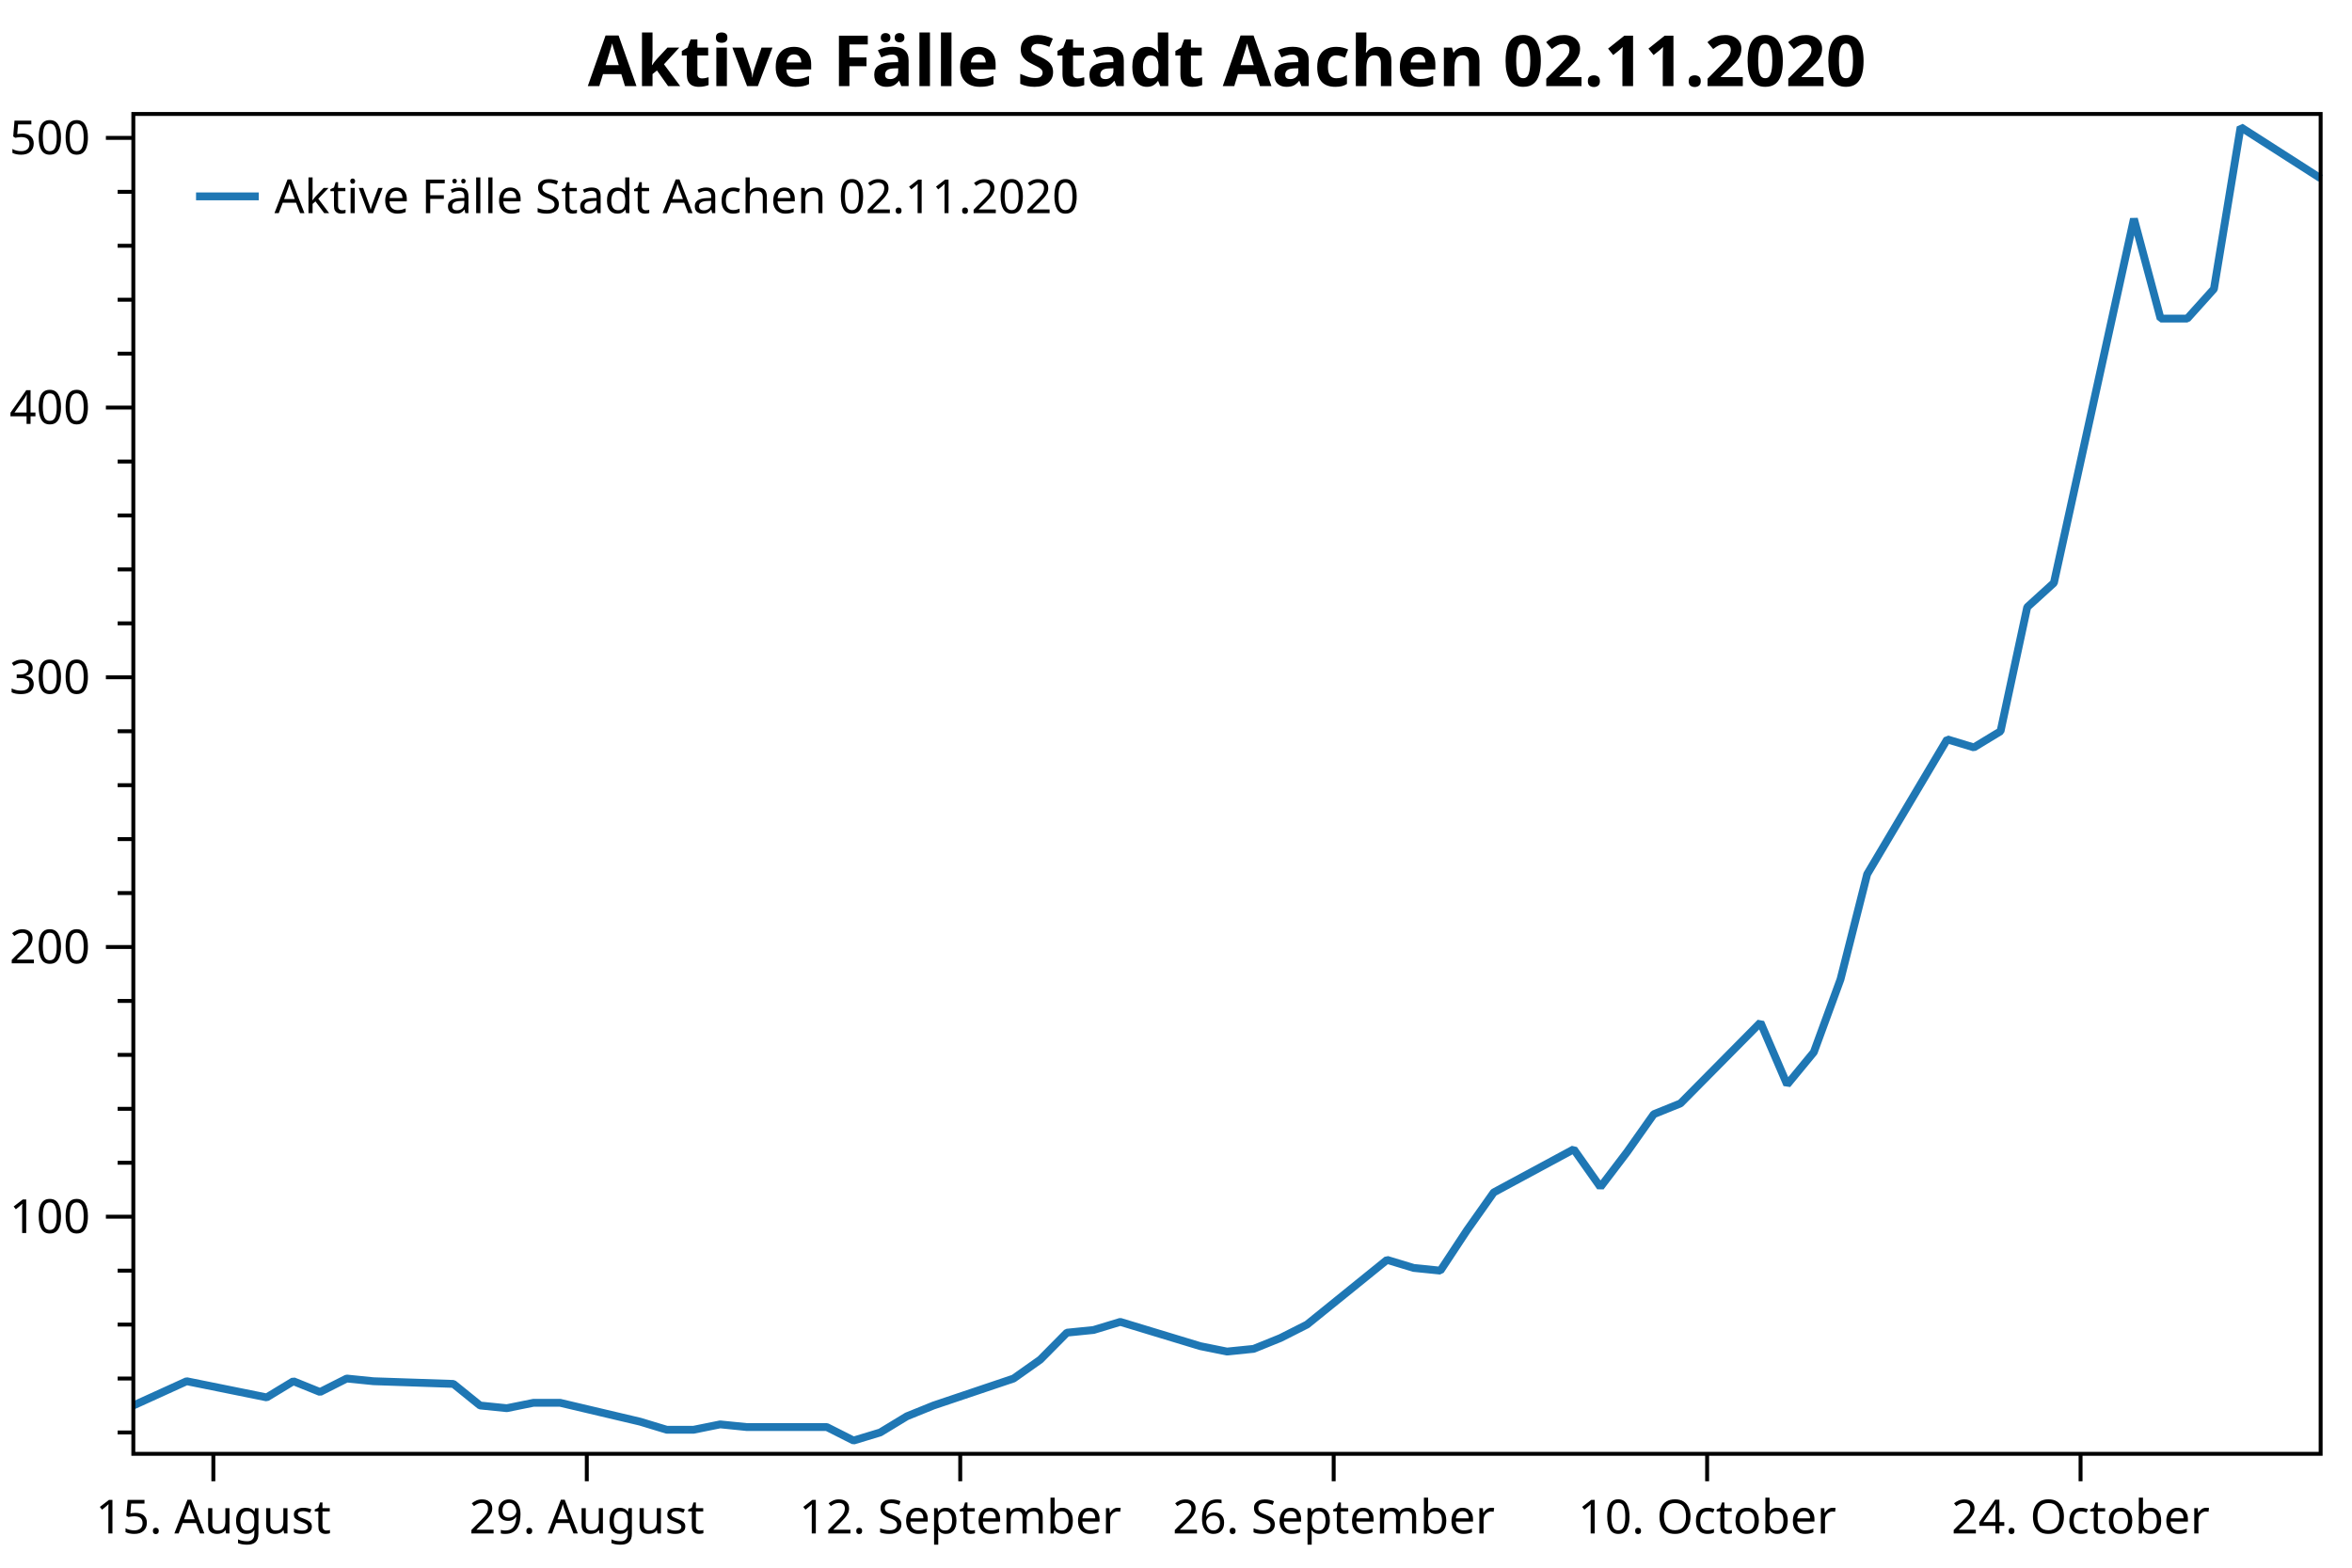
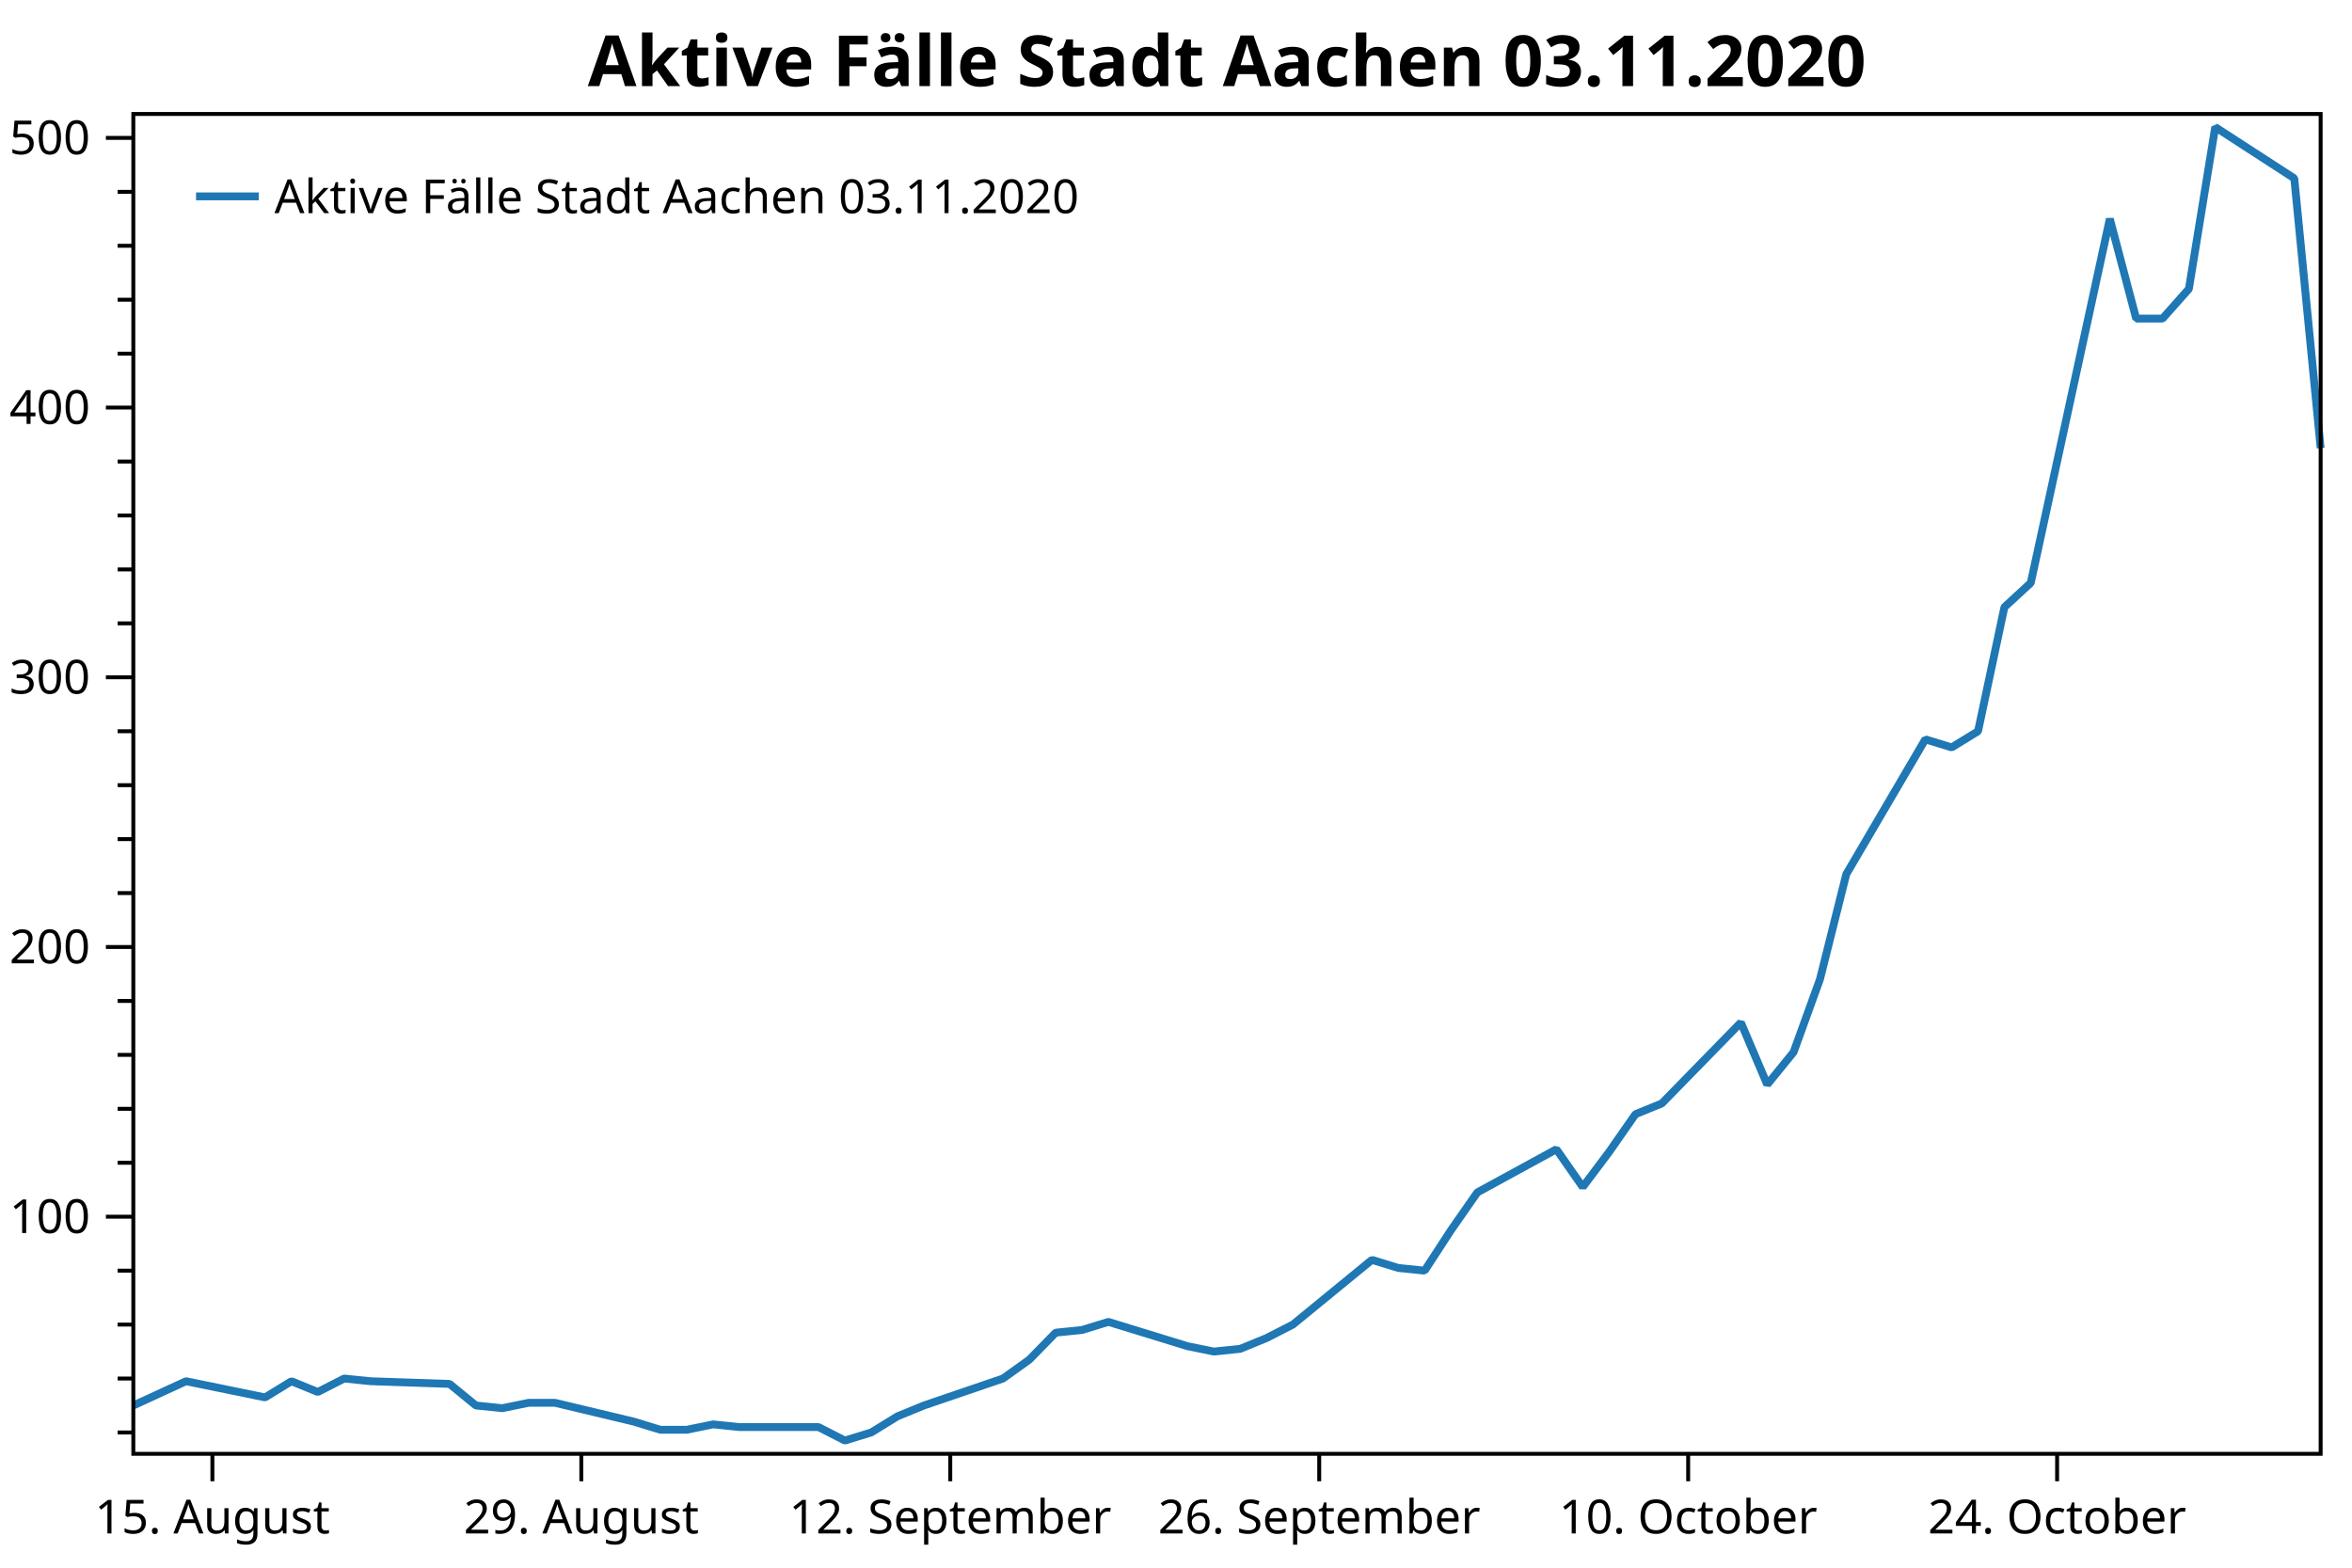
<svg xmlns="http://www.w3.org/2000/svg" width="600" height="400" version="1.1">
  <rect x="0" y="0" width="600" height="400" style="fill:rgb(255,255,255);stroke:none;" />
  <polyline points="34.012,365.498 30.012,365.498" style="fill:none;stroke:black;stroke-width:1" />
  <polyline points="34.012,351.735 30.012,351.735" style="fill:none;stroke:black;stroke-width:1" />
  <polyline points="34.012,337.971 30.012,337.971" style="fill:none;stroke:black;stroke-width:1" />
  <polyline points="34.012,324.208 30.012,324.208" style="fill:none;stroke:black;stroke-width:1" />
  <polyline points="34.012,296.682 30.012,296.682" style="fill:none;stroke:black;stroke-width:1" />
  <polyline points="34.012,282.919 30.012,282.919" style="fill:none;stroke:black;stroke-width:1" />
  <polyline points="34.012,269.156 30.012,269.156" style="fill:none;stroke:black;stroke-width:1" />
  <polyline points="34.012,255.393 30.012,255.393" style="fill:none;stroke:black;stroke-width:1" />
  <polyline points="34.012,227.867 30.012,227.867" style="fill:none;stroke:black;stroke-width:1" />
  <polyline points="34.012,214.104 30.012,214.104" style="fill:none;stroke:black;stroke-width:1" />
  <polyline points="34.012,200.341 30.012,200.341" style="fill:none;stroke:black;stroke-width:1" />
  <polyline points="34.012,186.577 30.012,186.577" style="fill:none;stroke:black;stroke-width:1" />
  <polyline points="34.012,159.051 30.012,159.051" style="fill:none;stroke:black;stroke-width:1" />
  <polyline points="34.012,145.288 30.012,145.288" style="fill:none;stroke:black;stroke-width:1" />
  <polyline points="34.012,131.525 30.012,131.525" style="fill:none;stroke:black;stroke-width:1" />
  <polyline points="34.012,117.762 30.012,117.762" style="fill:none;stroke:black;stroke-width:1" />
  <polyline points="34.012,90.236 30.012,90.236" style="fill:none;stroke:black;stroke-width:1" />
  <polyline points="34.012,76.473 30.012,76.473" style="fill:none;stroke:black;stroke-width:1" />
  <polyline points="34.012,62.71 30.012,62.71" style="fill:none;stroke:black;stroke-width:1" />
  <polyline points="34.012,48.947 30.012,48.947" style="fill:none;stroke:black;stroke-width:1" />
  <text dominant-baseline="middle" text-anchor="end" transform="translate(23.012,310.4453)" font-family="Segoe UI" font-size="12" font-weight="400" fill="black">100</text>
  <text dominant-baseline="middle" text-anchor="end" transform="translate(23.012,241.6299)" font-family="Segoe UI" font-size="12" font-weight="400" fill="black">200</text>
  <text dominant-baseline="middle" text-anchor="end" transform="translate(23.012,172.8144)" font-family="Segoe UI" font-size="12" font-weight="400" fill="black">300</text>
  <text dominant-baseline="middle" text-anchor="end" transform="translate(23.012,103.9989)" font-family="Segoe UI" font-size="12" font-weight="400" fill="black">400</text>
  <text dominant-baseline="middle" text-anchor="end" transform="translate(23.012,35.1834)" font-family="Segoe UI" font-size="12" font-weight="400" fill="black">500</text>
  <polyline points="34.012,310.445 27.012,310.445" style="fill:none;stroke:black;stroke-width:1" />
  <polyline points="34.012,241.63 27.012,241.63" style="fill:none;stroke:black;stroke-width:1" />
  <polyline points="34.012,172.814 27.012,172.814" style="fill:none;stroke:black;stroke-width:1" />
  <polyline points="34.012,103.999 27.012,103.999" style="fill:none;stroke:black;stroke-width:1" />
  <polyline points="34.012,35.183 27.012,35.183" style="fill:none;stroke:black;stroke-width:1" />
-   <text dominant-baseline="hanging" text-anchor="middle" transform="translate(54.4262,381.947)" font-family="Segoe UI" font-size="12" font-weight="400" fill="black">15. August</text>
-   <text dominant-baseline="hanging" text-anchor="middle" transform="translate(149.6924,381.947)" font-family="Segoe UI" font-size="12" font-weight="400" fill="black">29. August</text>
-   <text dominant-baseline="hanging" text-anchor="middle" transform="translate(244.9587,381.947)" font-family="Segoe UI" font-size="12" font-weight="400" fill="black">12. September</text>
-   <text dominant-baseline="hanging" text-anchor="middle" transform="translate(340.2249,381.947)" font-family="Segoe UI" font-size="12" font-weight="400" fill="black">26. September</text>
-   <text dominant-baseline="hanging" text-anchor="middle" transform="translate(435.4912,381.947)" font-family="Segoe UI" font-size="12" font-weight="400" fill="black">10. October</text>
-   <text dominant-baseline="hanging" text-anchor="middle" transform="translate(530.7574,381.947)" font-family="Segoe UI" font-size="12" font-weight="400" fill="black">24. October</text>
-   <polyline points="54.426,370.947 54.426,377.947" style="fill:none;stroke:black;stroke-width:1" />
-   <polyline points="149.692,370.947 149.692,377.947" style="fill:none;stroke:black;stroke-width:1" />
-   <polyline points="244.959,370.947 244.959,377.947" style="fill:none;stroke:black;stroke-width:1" />
-   <polyline points="340.225,370.947 340.225,377.947" style="fill:none;stroke:black;stroke-width:1" />
-   <polyline points="435.491,370.947 435.491,377.947" style="fill:none;stroke:black;stroke-width:1" />
-   <polyline points="530.757,370.947 530.757,377.947" style="fill:none;stroke:black;stroke-width:1" />
-   <polyline points="34.012,358.616 47.621,352.423 68.036,356.552 74.84,352.423 81.645,355.175 88.45,351.735 95.255,352.423 115.669,353.111 122.474,358.616 129.278,359.304 136.083,357.928 142.888,357.928 163.302,362.745 170.107,364.81 176.911,364.81 183.716,363.433 190.521,364.121 210.935,364.121 217.74,367.562 224.544,365.498 231.349,361.369 238.154,358.616 258.568,351.735 265.373,346.918 272.178,340.036 278.982,339.348 285.787,337.283 306.201,343.477 313.006,344.853 319.811,344.165 326.615,341.412 333.42,337.971 353.834,321.456 360.639,323.52 367.444,324.208 374.249,313.886 381.053,304.252 401.467,293.241 408.272,302.876 415.077,293.93 421.882,284.295 428.686,281.543 449.101,260.898 455.905,276.726 462.71,268.468 469.515,249.888 476.32,223.05 496.734,188.642 503.538,190.706 510.343,186.577 517.148,154.922 523.953,148.729 544.367,55.828 551.172,81.29 557.976,81.29 564.781,73.72 571.586,32.431 592,45.506" style="fill:none;stroke:rgb(31,119,180);stroke-width:2;stroke-linejoin:bevel" />
-   <text dominant-baseline="hanging" text-anchor="middle" transform="translate(313.006,8)" font-family="Segoe UI" font-size="18" font-weight="700" fill="black">Aktive Fälle Stadt Aachen 02.11.2020</text>
+   <text dominant-baseline="hanging" text-anchor="middle" transform="translate(54.1802,381.947)" font-family="Segoe UI" font-size="12" font-weight="400" fill="black">15. August</text>
+   <text dominant-baseline="hanging" text-anchor="middle" transform="translate(148.2987,381.947)" font-family="Segoe UI" font-size="12" font-weight="400" fill="black">29. August</text>
+   <text dominant-baseline="hanging" text-anchor="middle" transform="translate(242.4172,381.947)" font-family="Segoe UI" font-size="12" font-weight="400" fill="black">12. September</text>
+   <text dominant-baseline="hanging" text-anchor="middle" transform="translate(336.5356,381.947)" font-family="Segoe UI" font-size="12" font-weight="400" fill="black">26. September</text>
+   <text dominant-baseline="hanging" text-anchor="middle" transform="translate(430.6541,381.947)" font-family="Segoe UI" font-size="12" font-weight="400" fill="black">10. October</text>
+   <text dominant-baseline="hanging" text-anchor="middle" transform="translate(524.7725,381.947)" font-family="Segoe UI" font-size="12" font-weight="400" fill="black">24. October</text>
+   <polyline points="54.18,370.947 54.18,377.947" style="fill:none;stroke:black;stroke-width:1" />
+   <polyline points="148.299,370.947 148.299,377.947" style="fill:none;stroke:black;stroke-width:1" />
+   <polyline points="242.417,370.947 242.417,377.947" style="fill:none;stroke:black;stroke-width:1" />
+   <polyline points="336.536,370.947 336.536,377.947" style="fill:none;stroke:black;stroke-width:1" />
+   <polyline points="430.654,370.947 430.654,377.947" style="fill:none;stroke:black;stroke-width:1" />
+   <polyline points="524.773,370.947 524.773,377.947" style="fill:none;stroke:black;stroke-width:1" />
+   <polyline points="34.012,358.616 47.458,352.423 67.626,356.552 74.349,352.423 81.071,355.175 87.794,351.735 94.517,352.423 114.685,353.111 121.408,358.616 128.131,359.304 134.853,357.928 141.576,357.928 161.744,362.745 168.467,364.81 175.19,364.81 181.912,363.433 188.635,364.121 208.803,364.121 215.526,367.562 222.249,365.498 228.972,361.369 235.694,358.616 255.863,351.735 262.585,346.918 269.308,340.036 276.031,339.348 282.754,337.283 302.922,343.477 309.645,344.853 316.367,344.165 323.09,341.412 329.813,337.971 349.981,321.456 356.704,323.52 363.427,324.208 370.149,313.886 376.872,304.252 397.04,293.241 403.763,302.876 410.486,293.93 417.209,284.295 423.931,281.543 444.1,260.898 450.822,276.726 457.545,268.468 464.268,249.888 470.991,223.05 491.159,188.642 497.882,190.706 504.604,186.577 511.327,154.922 518.05,148.729 538.218,55.828 544.941,81.29 551.663,81.29 558.386,73.72 565.109,32.431 585.277,45.506 592,114.321" style="fill:none;stroke:rgb(31,119,180);stroke-width:2;stroke-linejoin:bevel" />
+   <text dominant-baseline="hanging" text-anchor="middle" transform="translate(313.006,8)" font-family="Segoe UI" font-size="18" font-weight="700" fill="black">Aktive Fälle Stadt Aachen 03.11.2020</text>
  <polygon points="34.012,29.079 592,29.079 592,370.947 34.012,370.947" style="fill:none;stroke:black;stroke-width:1" />
  <polygon points="42.012,37.08 228.483,37.08 228.483,63.133 42.012,63.133" style="fill:none;stroke:none;" />
-   <text dominant-baseline="hanging" text-anchor="start" transform="translate(70.012,45.0795)" font-family="Segoe UI" font-size="12" font-weight="400" fill="black">Aktive Fälle Stadt Aachen 02.11.2020</text>
+   <text dominant-baseline="hanging" text-anchor="start" transform="translate(70.012,45.0795)" font-family="Segoe UI" font-size="12" font-weight="400" fill="black">Aktive Fälle Stadt Aachen 03.11.2020</text>
  <polyline points="50.012,50.106 66.012,50.106" style="fill:none;stroke:rgb(31,119,180);stroke-width:2" />
</svg>
